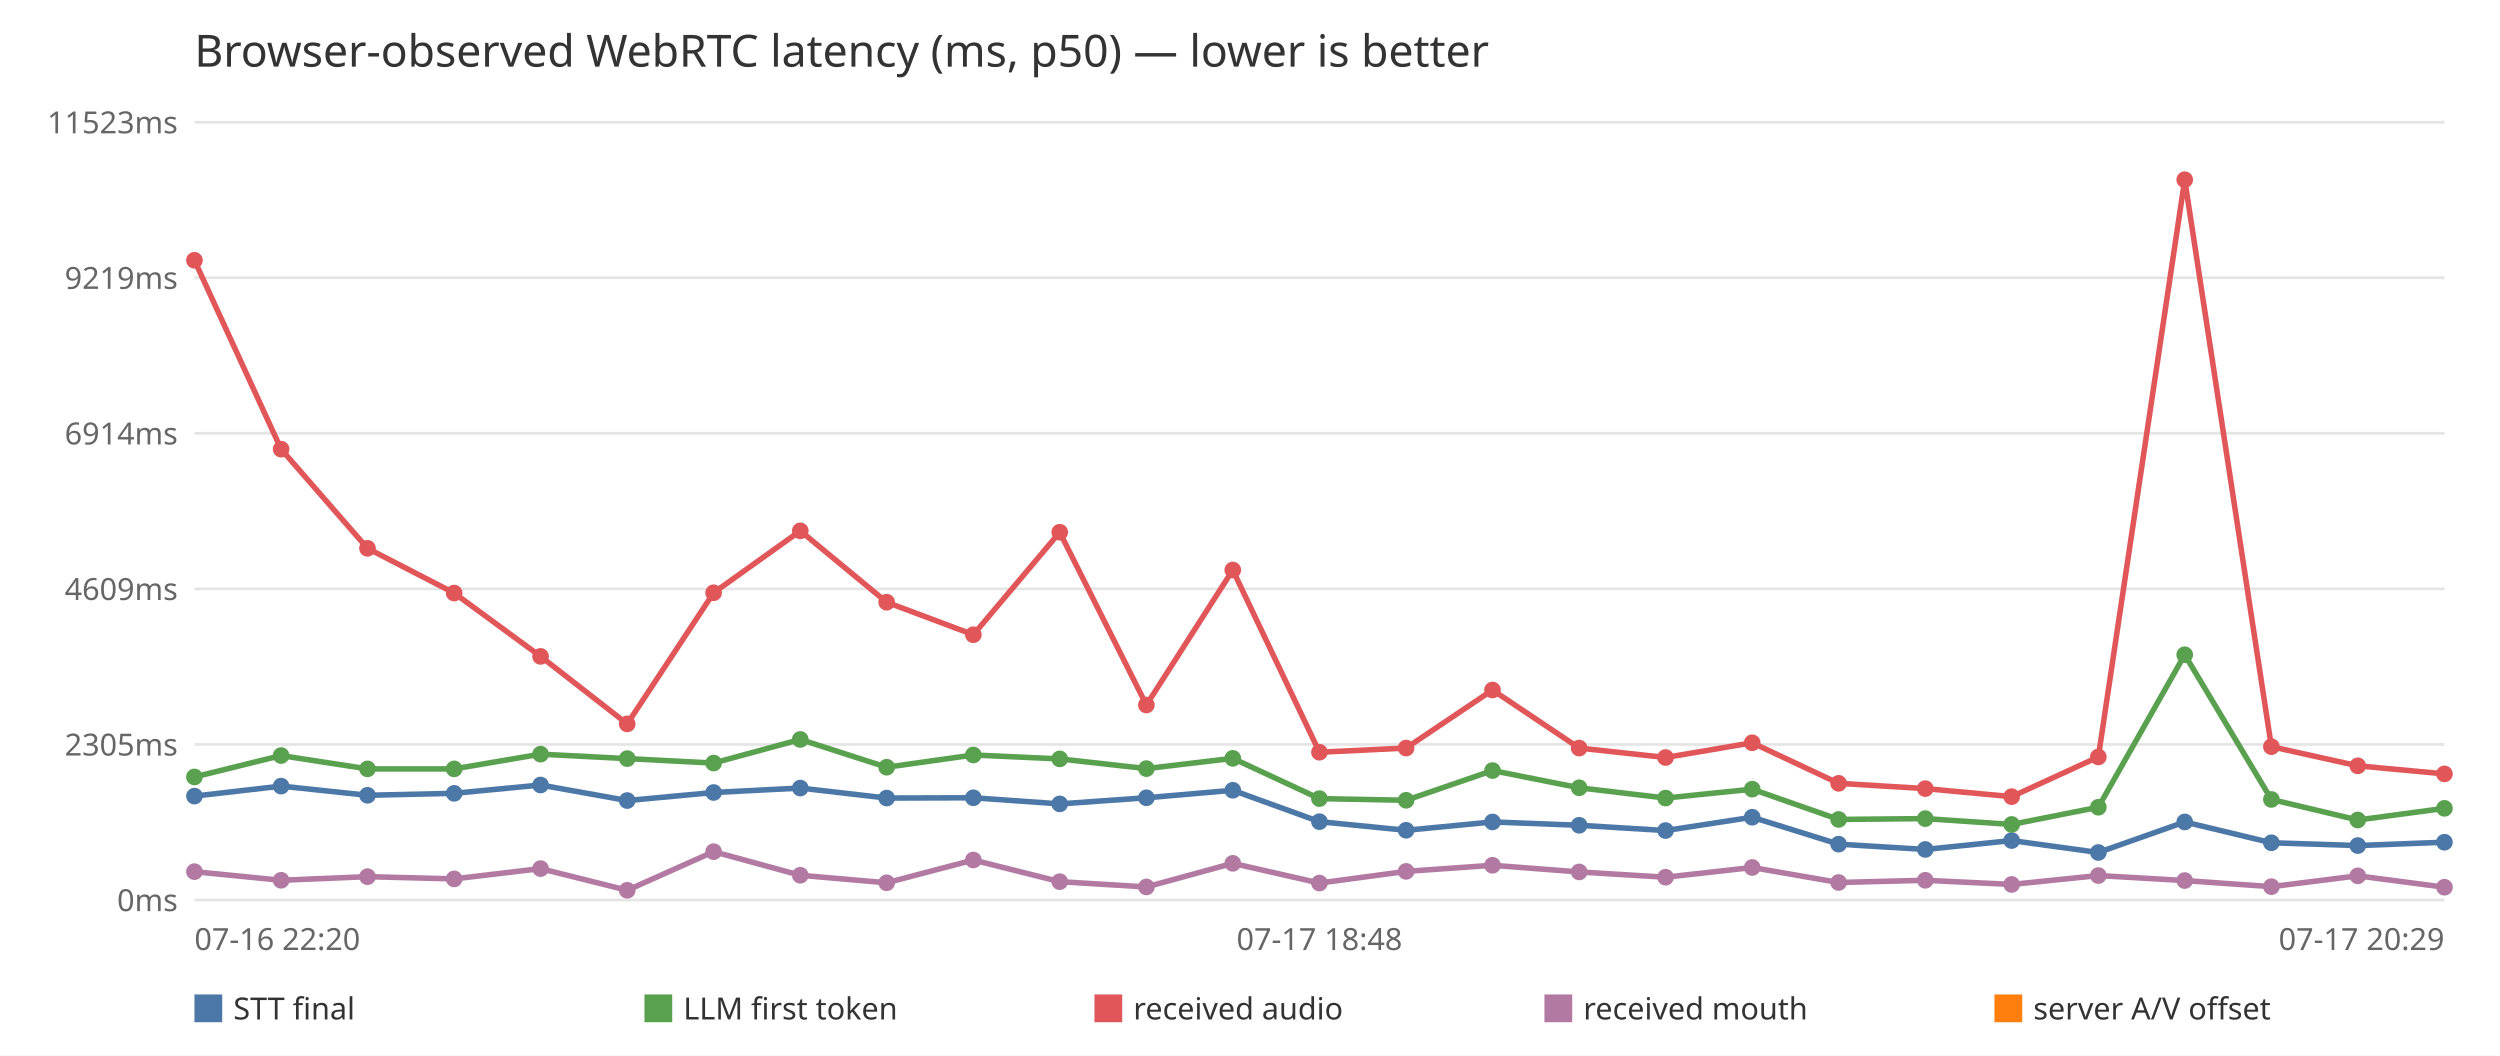
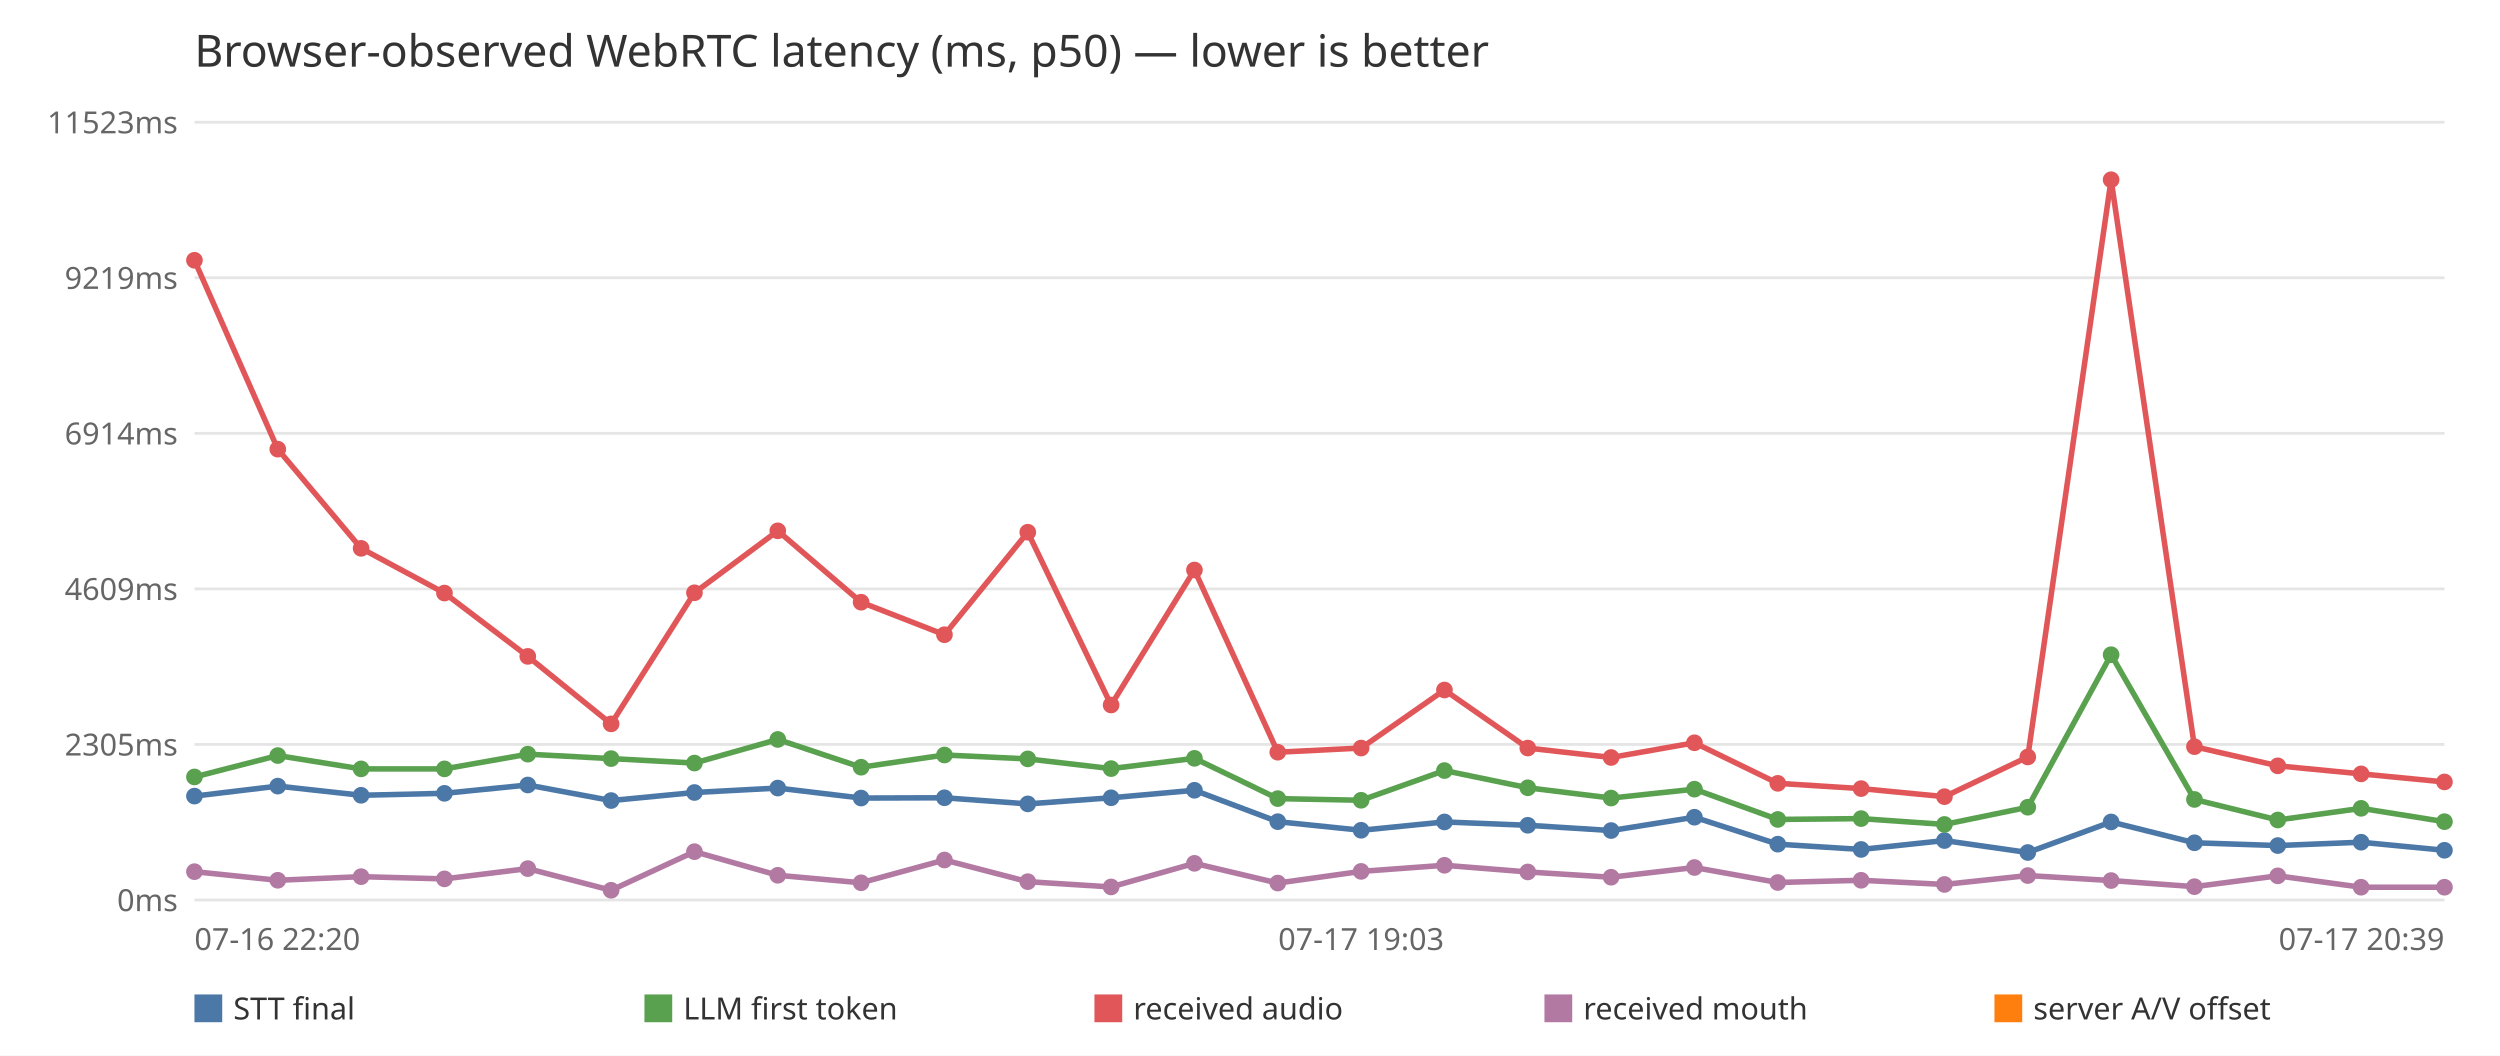
<svg xmlns="http://www.w3.org/2000/svg" width="900" height="380" viewBox="0 0 900 380" font-family="sans-serif">
  <rect width="900" height="380" fill="white" />
  <text x="70" y="24" font-size="16" fill="#333">Browser-observed WebRTC latency (ms, p50) — lower is better</text>
  <line x1="70" y1="324.0" x2="880" y2="324.0" stroke="#e5e5e5" />
  <text x="64" y="328.0" font-size="11" fill="#666" text-anchor="end">0ms</text>
  <line x1="70" y1="268.0" x2="880" y2="268.0" stroke="#e5e5e5" />
  <text x="64" y="272.0" font-size="11" fill="#666" text-anchor="end">2305ms</text>
  <line x1="70" y1="212.0" x2="880" y2="212.0" stroke="#e5e5e5" />
  <text x="64" y="216.0" font-size="11" fill="#666" text-anchor="end">4609ms</text>
  <line x1="70" y1="156.0" x2="880" y2="156.0" stroke="#e5e5e5" />
  <text x="64" y="160.0" font-size="11" fill="#666" text-anchor="end">6914ms</text>
  <line x1="70" y1="100.0" x2="880" y2="100.0" stroke="#e5e5e5" />
  <text x="64" y="104.0" font-size="11" fill="#666" text-anchor="end">9219ms</text>
  <line x1="70" y1="44.0" x2="880" y2="44.0" stroke="#e5e5e5" />
  <text x="64" y="48.0" font-size="11" fill="#666" text-anchor="end">11523ms</text>
  <text x="70.0" y="342" font-size="11" fill="#666" text-anchor="start">07-16 22:20</text>
-   <text x="475.0" y="342" font-size="11" fill="#666" text-anchor="middle">07-17 18:48</text>
-   <text x="880.0" y="342" font-size="11" fill="#666" text-anchor="end">07-17 20:29</text>
-   <polyline points="70.0,286.6 101.2,283.0 132.3,286.3 163.5,285.6 194.6,282.6 225.8,288.2 256.9,285.3 288.1,283.7 319.2,287.3 350.4,287.2 381.5,289.4 412.7,287.2 443.8,284.5 475.0,295.8 506.2,298.9 537.3,295.9 568.5,297.1 599.6,299.0 630.8,294.2 661.9,303.9 693.1,305.8 724.2,302.6 755.4,306.9 786.5,295.9 817.7,303.4 848.8,304.4 880.0,303.2" fill="none" stroke="#4c78a8" stroke-width="2" />
+   <text x="490.0" y="342" font-size="11" fill="#666" text-anchor="middle">07-17 19:03</text>
+   <text x="880.0" y="342" font-size="11" fill="#666" text-anchor="end">07-17 20:39</text>
+   <polyline points="70.0,286.6 100.0,283.0 130.0,286.3 160.0,285.6 190.0,282.6 220.0,288.2 250.0,285.3 280.0,283.7 310.0,287.3 340.0,287.2 370.0,289.4 400.0,287.2 430.0,284.5 460.0,295.8 490.0,298.9 520.0,295.9 550.0,297.1 580.0,299.0 610.0,294.2 640.0,303.9 670.0,305.8 700.0,302.6 730.0,306.9 760.0,295.9 790.0,303.4 820.0,304.4 850.0,303.2 880.0,306.1" fill="none" stroke="#4c78a8" stroke-width="2" />
  <circle cx="70.0" cy="286.6" r="3" fill="#4c78a8" />
-   <circle cx="101.2" cy="283.0" r="3" fill="#4c78a8" />
-   <circle cx="132.3" cy="286.3" r="3" fill="#4c78a8" />
-   <circle cx="163.5" cy="285.6" r="3" fill="#4c78a8" />
-   <circle cx="194.6" cy="282.6" r="3" fill="#4c78a8" />
-   <circle cx="225.8" cy="288.2" r="3" fill="#4c78a8" />
-   <circle cx="256.9" cy="285.3" r="3" fill="#4c78a8" />
-   <circle cx="288.1" cy="283.7" r="3" fill="#4c78a8" />
-   <circle cx="319.2" cy="287.3" r="3" fill="#4c78a8" />
-   <circle cx="350.4" cy="287.2" r="3" fill="#4c78a8" />
-   <circle cx="381.5" cy="289.4" r="3" fill="#4c78a8" />
-   <circle cx="412.7" cy="287.2" r="3" fill="#4c78a8" />
-   <circle cx="443.8" cy="284.5" r="3" fill="#4c78a8" />
-   <circle cx="475.0" cy="295.8" r="3" fill="#4c78a8" />
-   <circle cx="506.2" cy="298.9" r="3" fill="#4c78a8" />
-   <circle cx="537.3" cy="295.9" r="3" fill="#4c78a8" />
-   <circle cx="568.5" cy="297.1" r="3" fill="#4c78a8" />
-   <circle cx="599.6" cy="299.0" r="3" fill="#4c78a8" />
-   <circle cx="630.8" cy="294.2" r="3" fill="#4c78a8" />
-   <circle cx="661.9" cy="303.9" r="3" fill="#4c78a8" />
-   <circle cx="693.1" cy="305.8" r="3" fill="#4c78a8" />
-   <circle cx="724.2" cy="302.6" r="3" fill="#4c78a8" />
-   <circle cx="755.4" cy="306.9" r="3" fill="#4c78a8" />
-   <circle cx="786.5" cy="295.9" r="3" fill="#4c78a8" />
-   <circle cx="817.7" cy="303.4" r="3" fill="#4c78a8" />
-   <circle cx="848.8" cy="304.4" r="3" fill="#4c78a8" />
-   <circle cx="880.0" cy="303.2" r="3" fill="#4c78a8" />
+   <circle cx="100.0" cy="283.0" r="3" fill="#4c78a8" />
+   <circle cx="130.0" cy="286.3" r="3" fill="#4c78a8" />
+   <circle cx="160.0" cy="285.6" r="3" fill="#4c78a8" />
+   <circle cx="190.0" cy="282.6" r="3" fill="#4c78a8" />
+   <circle cx="220.0" cy="288.2" r="3" fill="#4c78a8" />
+   <circle cx="250.0" cy="285.3" r="3" fill="#4c78a8" />
+   <circle cx="280.0" cy="283.7" r="3" fill="#4c78a8" />
+   <circle cx="310.0" cy="287.3" r="3" fill="#4c78a8" />
+   <circle cx="340.0" cy="287.2" r="3" fill="#4c78a8" />
+   <circle cx="370.0" cy="289.4" r="3" fill="#4c78a8" />
+   <circle cx="400.0" cy="287.2" r="3" fill="#4c78a8" />
+   <circle cx="430.0" cy="284.5" r="3" fill="#4c78a8" />
+   <circle cx="460.0" cy="295.8" r="3" fill="#4c78a8" />
+   <circle cx="490.0" cy="298.9" r="3" fill="#4c78a8" />
+   <circle cx="520.0" cy="295.9" r="3" fill="#4c78a8" />
+   <circle cx="550.0" cy="297.1" r="3" fill="#4c78a8" />
+   <circle cx="580.0" cy="299.0" r="3" fill="#4c78a8" />
+   <circle cx="610.0" cy="294.2" r="3" fill="#4c78a8" />
+   <circle cx="640.0" cy="303.9" r="3" fill="#4c78a8" />
+   <circle cx="670.0" cy="305.8" r="3" fill="#4c78a8" />
+   <circle cx="700.0" cy="302.6" r="3" fill="#4c78a8" />
+   <circle cx="730.0" cy="306.9" r="3" fill="#4c78a8" />
+   <circle cx="760.0" cy="295.9" r="3" fill="#4c78a8" />
+   <circle cx="790.0" cy="303.4" r="3" fill="#4c78a8" />
+   <circle cx="820.0" cy="304.4" r="3" fill="#4c78a8" />
+   <circle cx="850.0" cy="303.2" r="3" fill="#4c78a8" />
+   <circle cx="880.0" cy="306.1" r="3" fill="#4c78a8" />
  <rect x="70.0" y="358" width="10" height="10" fill="#4c78a8" />
  <text x="84.0" y="367" font-size="11" fill="#333">STT final</text>
-   <polyline points="70.0,279.7 101.2,272.0 132.3,276.8 163.5,276.8 194.6,271.5 225.8,273.1 256.9,274.7 288.1,266.2 319.2,276.2 350.4,271.8 381.5,273.2 412.7,276.7 443.8,273.0 475.0,287.5 506.2,288.1 537.3,277.4 568.5,283.6 599.6,287.3 630.8,284.1 661.9,295.0 693.1,294.7 724.2,296.8 755.4,290.6 786.5,235.7 817.7,287.8 848.8,295.2 880.0,291.0" fill="none" stroke="#59a14f" stroke-width="2" />
+   <polyline points="70.0,279.7 100.0,272.0 130.0,276.8 160.0,276.8 190.0,271.5 220.0,273.1 250.0,274.7 280.0,266.2 310.0,276.2 340.0,271.8 370.0,273.2 400.0,276.7 430.0,273.0 460.0,287.5 490.0,288.1 520.0,277.4 550.0,283.6 580.0,287.3 610.0,284.1 640.0,295.0 670.0,294.7 700.0,296.8 730.0,290.6 760.0,235.7 790.0,287.8 820.0,295.2 850.0,291.0 880.0,295.8" fill="none" stroke="#59a14f" stroke-width="2" />
  <circle cx="70.0" cy="279.7" r="3" fill="#59a14f" />
-   <circle cx="101.2" cy="272.0" r="3" fill="#59a14f" />
-   <circle cx="132.3" cy="276.8" r="3" fill="#59a14f" />
-   <circle cx="163.5" cy="276.8" r="3" fill="#59a14f" />
-   <circle cx="194.6" cy="271.5" r="3" fill="#59a14f" />
-   <circle cx="225.8" cy="273.1" r="3" fill="#59a14f" />
-   <circle cx="256.9" cy="274.7" r="3" fill="#59a14f" />
-   <circle cx="288.1" cy="266.2" r="3" fill="#59a14f" />
-   <circle cx="319.2" cy="276.2" r="3" fill="#59a14f" />
-   <circle cx="350.4" cy="271.8" r="3" fill="#59a14f" />
-   <circle cx="381.5" cy="273.2" r="3" fill="#59a14f" />
-   <circle cx="412.7" cy="276.7" r="3" fill="#59a14f" />
-   <circle cx="443.8" cy="273.0" r="3" fill="#59a14f" />
-   <circle cx="475.0" cy="287.5" r="3" fill="#59a14f" />
-   <circle cx="506.2" cy="288.1" r="3" fill="#59a14f" />
-   <circle cx="537.3" cy="277.4" r="3" fill="#59a14f" />
-   <circle cx="568.5" cy="283.6" r="3" fill="#59a14f" />
-   <circle cx="599.6" cy="287.3" r="3" fill="#59a14f" />
-   <circle cx="630.8" cy="284.1" r="3" fill="#59a14f" />
-   <circle cx="661.9" cy="295.0" r="3" fill="#59a14f" />
-   <circle cx="693.1" cy="294.7" r="3" fill="#59a14f" />
-   <circle cx="724.2" cy="296.8" r="3" fill="#59a14f" />
-   <circle cx="755.4" cy="290.6" r="3" fill="#59a14f" />
-   <circle cx="786.5" cy="235.7" r="3" fill="#59a14f" />
-   <circle cx="817.7" cy="287.8" r="3" fill="#59a14f" />
-   <circle cx="848.8" cy="295.2" r="3" fill="#59a14f" />
-   <circle cx="880.0" cy="291.0" r="3" fill="#59a14f" />
+   <circle cx="100.0" cy="272.0" r="3" fill="#59a14f" />
+   <circle cx="130.0" cy="276.8" r="3" fill="#59a14f" />
+   <circle cx="160.0" cy="276.8" r="3" fill="#59a14f" />
+   <circle cx="190.0" cy="271.5" r="3" fill="#59a14f" />
+   <circle cx="220.0" cy="273.1" r="3" fill="#59a14f" />
+   <circle cx="250.0" cy="274.7" r="3" fill="#59a14f" />
+   <circle cx="280.0" cy="266.2" r="3" fill="#59a14f" />
+   <circle cx="310.0" cy="276.2" r="3" fill="#59a14f" />
+   <circle cx="340.0" cy="271.8" r="3" fill="#59a14f" />
+   <circle cx="370.0" cy="273.2" r="3" fill="#59a14f" />
+   <circle cx="400.0" cy="276.7" r="3" fill="#59a14f" />
+   <circle cx="430.0" cy="273.0" r="3" fill="#59a14f" />
+   <circle cx="460.0" cy="287.5" r="3" fill="#59a14f" />
+   <circle cx="490.0" cy="288.1" r="3" fill="#59a14f" />
+   <circle cx="520.0" cy="277.4" r="3" fill="#59a14f" />
+   <circle cx="550.0" cy="283.6" r="3" fill="#59a14f" />
+   <circle cx="580.0" cy="287.3" r="3" fill="#59a14f" />
+   <circle cx="610.0" cy="284.1" r="3" fill="#59a14f" />
+   <circle cx="640.0" cy="295.0" r="3" fill="#59a14f" />
+   <circle cx="670.0" cy="294.7" r="3" fill="#59a14f" />
+   <circle cx="700.0" cy="296.8" r="3" fill="#59a14f" />
+   <circle cx="730.0" cy="290.6" r="3" fill="#59a14f" />
+   <circle cx="760.0" cy="235.7" r="3" fill="#59a14f" />
+   <circle cx="790.0" cy="287.8" r="3" fill="#59a14f" />
+   <circle cx="820.0" cy="295.2" r="3" fill="#59a14f" />
+   <circle cx="850.0" cy="291.0" r="3" fill="#59a14f" />
+   <circle cx="880.0" cy="295.8" r="3" fill="#59a14f" />
  <rect x="232.0" y="358" width="10" height="10" fill="#59a14f" />
  <text x="246.0" y="367" font-size="11" fill="#333">LLM first token</text>
-   <polyline points="70.0,93.7 101.2,161.7 132.3,197.4 163.5,213.5 194.6,236.3 225.8,260.6 256.9,213.4 288.1,191.1 319.2,216.8 350.4,228.5 381.5,191.6 412.7,253.8 443.8,205.2 475.0,270.8 506.2,269.3 537.3,248.4 568.5,269.3 599.6,272.7 630.8,267.4 661.9,282.0 693.1,283.9 724.2,286.8 755.4,272.5 786.5,64.7 817.7,268.8 848.8,275.7 880.0,278.6" fill="none" stroke="#e15759" stroke-width="2" />
+   <polyline points="70.0,93.7 100.0,161.7 130.0,197.4 160.0,213.5 190.0,236.3 220.0,260.6 250.0,213.4 280.0,191.1 310.0,216.8 340.0,228.5 370.0,191.6 400.0,253.8 430.0,205.2 460.0,270.8 490.0,269.3 520.0,248.4 550.0,269.3 580.0,272.7 610.0,267.4 640.0,282.0 670.0,283.9 700.0,286.8 730.0,272.5 760.0,64.7 790.0,268.8 820.0,275.7 850.0,278.6 880.0,281.5" fill="none" stroke="#e15759" stroke-width="2" />
  <circle cx="70.0" cy="93.7" r="3" fill="#e15759" />
-   <circle cx="101.2" cy="161.7" r="3" fill="#e15759" />
-   <circle cx="132.3" cy="197.4" r="3" fill="#e15759" />
-   <circle cx="163.5" cy="213.5" r="3" fill="#e15759" />
-   <circle cx="194.6" cy="236.3" r="3" fill="#e15759" />
-   <circle cx="225.8" cy="260.6" r="3" fill="#e15759" />
-   <circle cx="256.9" cy="213.4" r="3" fill="#e15759" />
-   <circle cx="288.1" cy="191.1" r="3" fill="#e15759" />
-   <circle cx="319.2" cy="216.8" r="3" fill="#e15759" />
-   <circle cx="350.4" cy="228.5" r="3" fill="#e15759" />
-   <circle cx="381.5" cy="191.6" r="3" fill="#e15759" />
-   <circle cx="412.7" cy="253.8" r="3" fill="#e15759" />
-   <circle cx="443.8" cy="205.2" r="3" fill="#e15759" />
-   <circle cx="475.0" cy="270.8" r="3" fill="#e15759" />
-   <circle cx="506.2" cy="269.3" r="3" fill="#e15759" />
-   <circle cx="537.3" cy="248.4" r="3" fill="#e15759" />
-   <circle cx="568.5" cy="269.3" r="3" fill="#e15759" />
-   <circle cx="599.6" cy="272.7" r="3" fill="#e15759" />
-   <circle cx="630.8" cy="267.4" r="3" fill="#e15759" />
-   <circle cx="661.9" cy="282.0" r="3" fill="#e15759" />
-   <circle cx="693.1" cy="283.9" r="3" fill="#e15759" />
-   <circle cx="724.2" cy="286.8" r="3" fill="#e15759" />
-   <circle cx="755.4" cy="272.5" r="3" fill="#e15759" />
-   <circle cx="786.5" cy="64.7" r="3" fill="#e15759" />
-   <circle cx="817.7" cy="268.8" r="3" fill="#e15759" />
-   <circle cx="848.8" cy="275.7" r="3" fill="#e15759" />
-   <circle cx="880.0" cy="278.6" r="3" fill="#e15759" />
+   <circle cx="100.0" cy="161.7" r="3" fill="#e15759" />
+   <circle cx="130.0" cy="197.4" r="3" fill="#e15759" />
+   <circle cx="160.0" cy="213.5" r="3" fill="#e15759" />
+   <circle cx="190.0" cy="236.3" r="3" fill="#e15759" />
+   <circle cx="220.0" cy="260.6" r="3" fill="#e15759" />
+   <circle cx="250.0" cy="213.4" r="3" fill="#e15759" />
+   <circle cx="280.0" cy="191.1" r="3" fill="#e15759" />
+   <circle cx="310.0" cy="216.8" r="3" fill="#e15759" />
+   <circle cx="340.0" cy="228.5" r="3" fill="#e15759" />
+   <circle cx="370.0" cy="191.6" r="3" fill="#e15759" />
+   <circle cx="400.0" cy="253.8" r="3" fill="#e15759" />
+   <circle cx="430.0" cy="205.2" r="3" fill="#e15759" />
+   <circle cx="460.0" cy="270.8" r="3" fill="#e15759" />
+   <circle cx="490.0" cy="269.3" r="3" fill="#e15759" />
+   <circle cx="520.0" cy="248.4" r="3" fill="#e15759" />
+   <circle cx="550.0" cy="269.3" r="3" fill="#e15759" />
+   <circle cx="580.0" cy="272.7" r="3" fill="#e15759" />
+   <circle cx="610.0" cy="267.4" r="3" fill="#e15759" />
+   <circle cx="640.0" cy="282.0" r="3" fill="#e15759" />
+   <circle cx="670.0" cy="283.9" r="3" fill="#e15759" />
+   <circle cx="700.0" cy="286.8" r="3" fill="#e15759" />
+   <circle cx="730.0" cy="272.5" r="3" fill="#e15759" />
+   <circle cx="760.0" cy="64.7" r="3" fill="#e15759" />
+   <circle cx="790.0" cy="268.8" r="3" fill="#e15759" />
+   <circle cx="820.0" cy="275.7" r="3" fill="#e15759" />
+   <circle cx="850.0" cy="278.6" r="3" fill="#e15759" />
+   <circle cx="880.0" cy="281.5" r="3" fill="#e15759" />
  <rect x="394.0" y="358" width="10" height="10" fill="#e15759" />
  <text x="408.0" y="367" font-size="11" fill="#333">received audio</text>
-   <polyline points="70.0,313.8 101.2,316.9 132.3,315.6 163.5,316.4 194.6,312.7 225.8,320.5 256.9,306.6 288.1,315.1 319.2,317.8 350.4,309.6 381.5,317.4 412.7,319.3 443.8,310.8 475.0,317.9 506.2,313.7 537.3,311.5 568.5,313.9 599.6,315.8 630.8,312.3 661.9,317.7 693.1,316.9 724.2,318.4 755.4,315.2 786.5,317.0 817.7,319.2 848.8,315.3 880.0,319.4" fill="none" stroke="#b279a2" stroke-width="2" />
+   <polyline points="70.0,313.8 100.0,316.9 130.0,315.6 160.0,316.4 190.0,312.7 220.0,320.5 250.0,306.6 280.0,315.1 310.0,317.8 340.0,309.6 370.0,317.4 400.0,319.3 430.0,310.8 460.0,317.9 490.0,313.7 520.0,311.5 550.0,313.9 580.0,315.8 610.0,312.3 640.0,317.7 670.0,316.9 700.0,318.4 730.0,315.2 760.0,317.0 790.0,319.2 820.0,315.3 850.0,319.4 880.0,319.4" fill="none" stroke="#b279a2" stroke-width="2" />
  <circle cx="70.0" cy="313.8" r="3" fill="#b279a2" />
-   <circle cx="101.2" cy="316.9" r="3" fill="#b279a2" />
-   <circle cx="132.3" cy="315.6" r="3" fill="#b279a2" />
-   <circle cx="163.5" cy="316.4" r="3" fill="#b279a2" />
-   <circle cx="194.6" cy="312.7" r="3" fill="#b279a2" />
-   <circle cx="225.8" cy="320.5" r="3" fill="#b279a2" />
-   <circle cx="256.9" cy="306.6" r="3" fill="#b279a2" />
-   <circle cx="288.1" cy="315.1" r="3" fill="#b279a2" />
-   <circle cx="319.2" cy="317.8" r="3" fill="#b279a2" />
-   <circle cx="350.4" cy="309.6" r="3" fill="#b279a2" />
-   <circle cx="381.5" cy="317.4" r="3" fill="#b279a2" />
-   <circle cx="412.7" cy="319.3" r="3" fill="#b279a2" />
-   <circle cx="443.8" cy="310.8" r="3" fill="#b279a2" />
-   <circle cx="475.0" cy="317.9" r="3" fill="#b279a2" />
-   <circle cx="506.2" cy="313.7" r="3" fill="#b279a2" />
-   <circle cx="537.3" cy="311.5" r="3" fill="#b279a2" />
-   <circle cx="568.5" cy="313.9" r="3" fill="#b279a2" />
-   <circle cx="599.6" cy="315.8" r="3" fill="#b279a2" />
-   <circle cx="630.8" cy="312.3" r="3" fill="#b279a2" />
-   <circle cx="661.9" cy="317.7" r="3" fill="#b279a2" />
-   <circle cx="693.1" cy="316.9" r="3" fill="#b279a2" />
-   <circle cx="724.2" cy="318.4" r="3" fill="#b279a2" />
-   <circle cx="755.4" cy="315.2" r="3" fill="#b279a2" />
-   <circle cx="786.5" cy="317.0" r="3" fill="#b279a2" />
-   <circle cx="817.7" cy="319.2" r="3" fill="#b279a2" />
-   <circle cx="848.8" cy="315.3" r="3" fill="#b279a2" />
+   <circle cx="100.0" cy="316.9" r="3" fill="#b279a2" />
+   <circle cx="130.0" cy="315.6" r="3" fill="#b279a2" />
+   <circle cx="160.0" cy="316.4" r="3" fill="#b279a2" />
+   <circle cx="190.0" cy="312.7" r="3" fill="#b279a2" />
+   <circle cx="220.0" cy="320.5" r="3" fill="#b279a2" />
+   <circle cx="250.0" cy="306.6" r="3" fill="#b279a2" />
+   <circle cx="280.0" cy="315.1" r="3" fill="#b279a2" />
+   <circle cx="310.0" cy="317.8" r="3" fill="#b279a2" />
+   <circle cx="340.0" cy="309.6" r="3" fill="#b279a2" />
+   <circle cx="370.0" cy="317.4" r="3" fill="#b279a2" />
+   <circle cx="400.0" cy="319.3" r="3" fill="#b279a2" />
+   <circle cx="430.0" cy="310.8" r="3" fill="#b279a2" />
+   <circle cx="460.0" cy="317.9" r="3" fill="#b279a2" />
+   <circle cx="490.0" cy="313.7" r="3" fill="#b279a2" />
+   <circle cx="520.0" cy="311.5" r="3" fill="#b279a2" />
+   <circle cx="550.0" cy="313.9" r="3" fill="#b279a2" />
+   <circle cx="580.0" cy="315.8" r="3" fill="#b279a2" />
+   <circle cx="610.0" cy="312.3" r="3" fill="#b279a2" />
+   <circle cx="640.0" cy="317.7" r="3" fill="#b279a2" />
+   <circle cx="670.0" cy="316.9" r="3" fill="#b279a2" />
+   <circle cx="700.0" cy="318.4" r="3" fill="#b279a2" />
+   <circle cx="730.0" cy="315.2" r="3" fill="#b279a2" />
+   <circle cx="760.0" cy="317.0" r="3" fill="#b279a2" />
+   <circle cx="790.0" cy="319.2" r="3" fill="#b279a2" />
+   <circle cx="820.0" cy="315.3" r="3" fill="#b279a2" />
+   <circle cx="850.0" cy="319.4" r="3" fill="#b279a2" />
  <circle cx="880.0" cy="319.4" r="3" fill="#b279a2" />
  <rect x="556.0" y="358" width="10" height="10" fill="#b279a2" />
  <text x="570.0" y="367" font-size="11" fill="#333">received mouth</text>
  <rect x="718.0" y="358" width="10" height="10" fill="#ff7f0e" />
  <text x="732.0" y="367" font-size="11" fill="#333">server A/V offset</text>
</svg>
